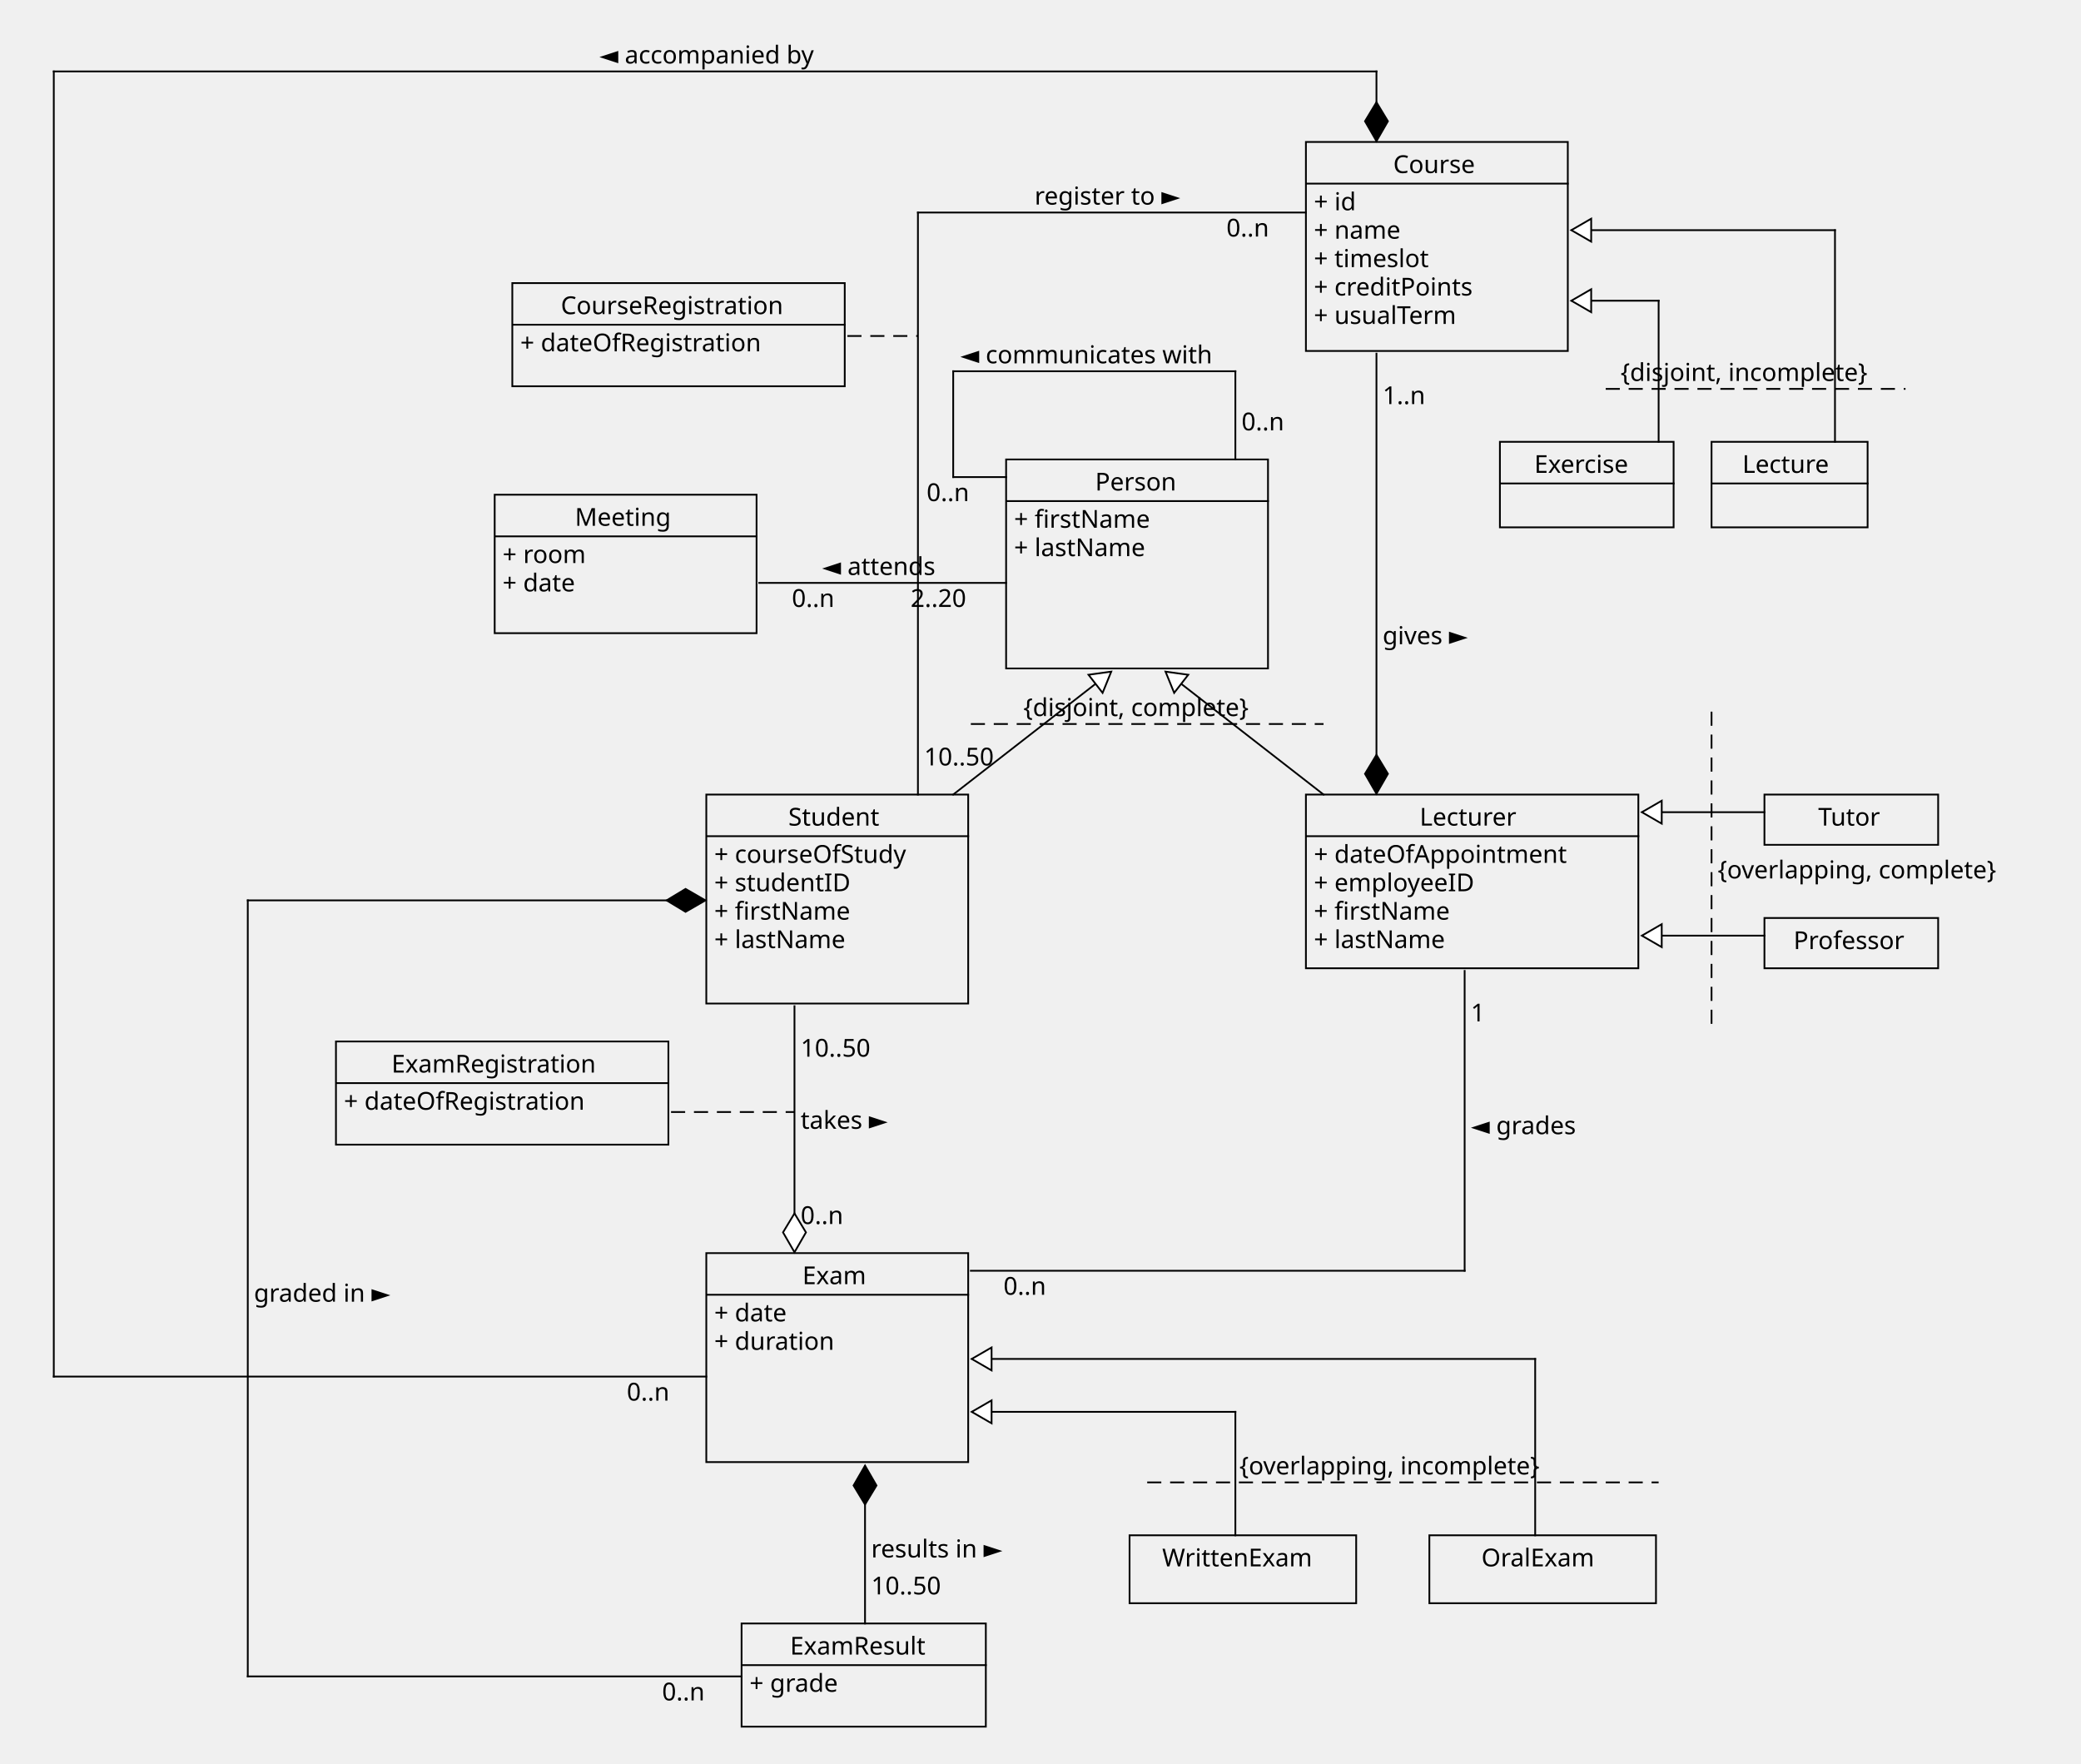
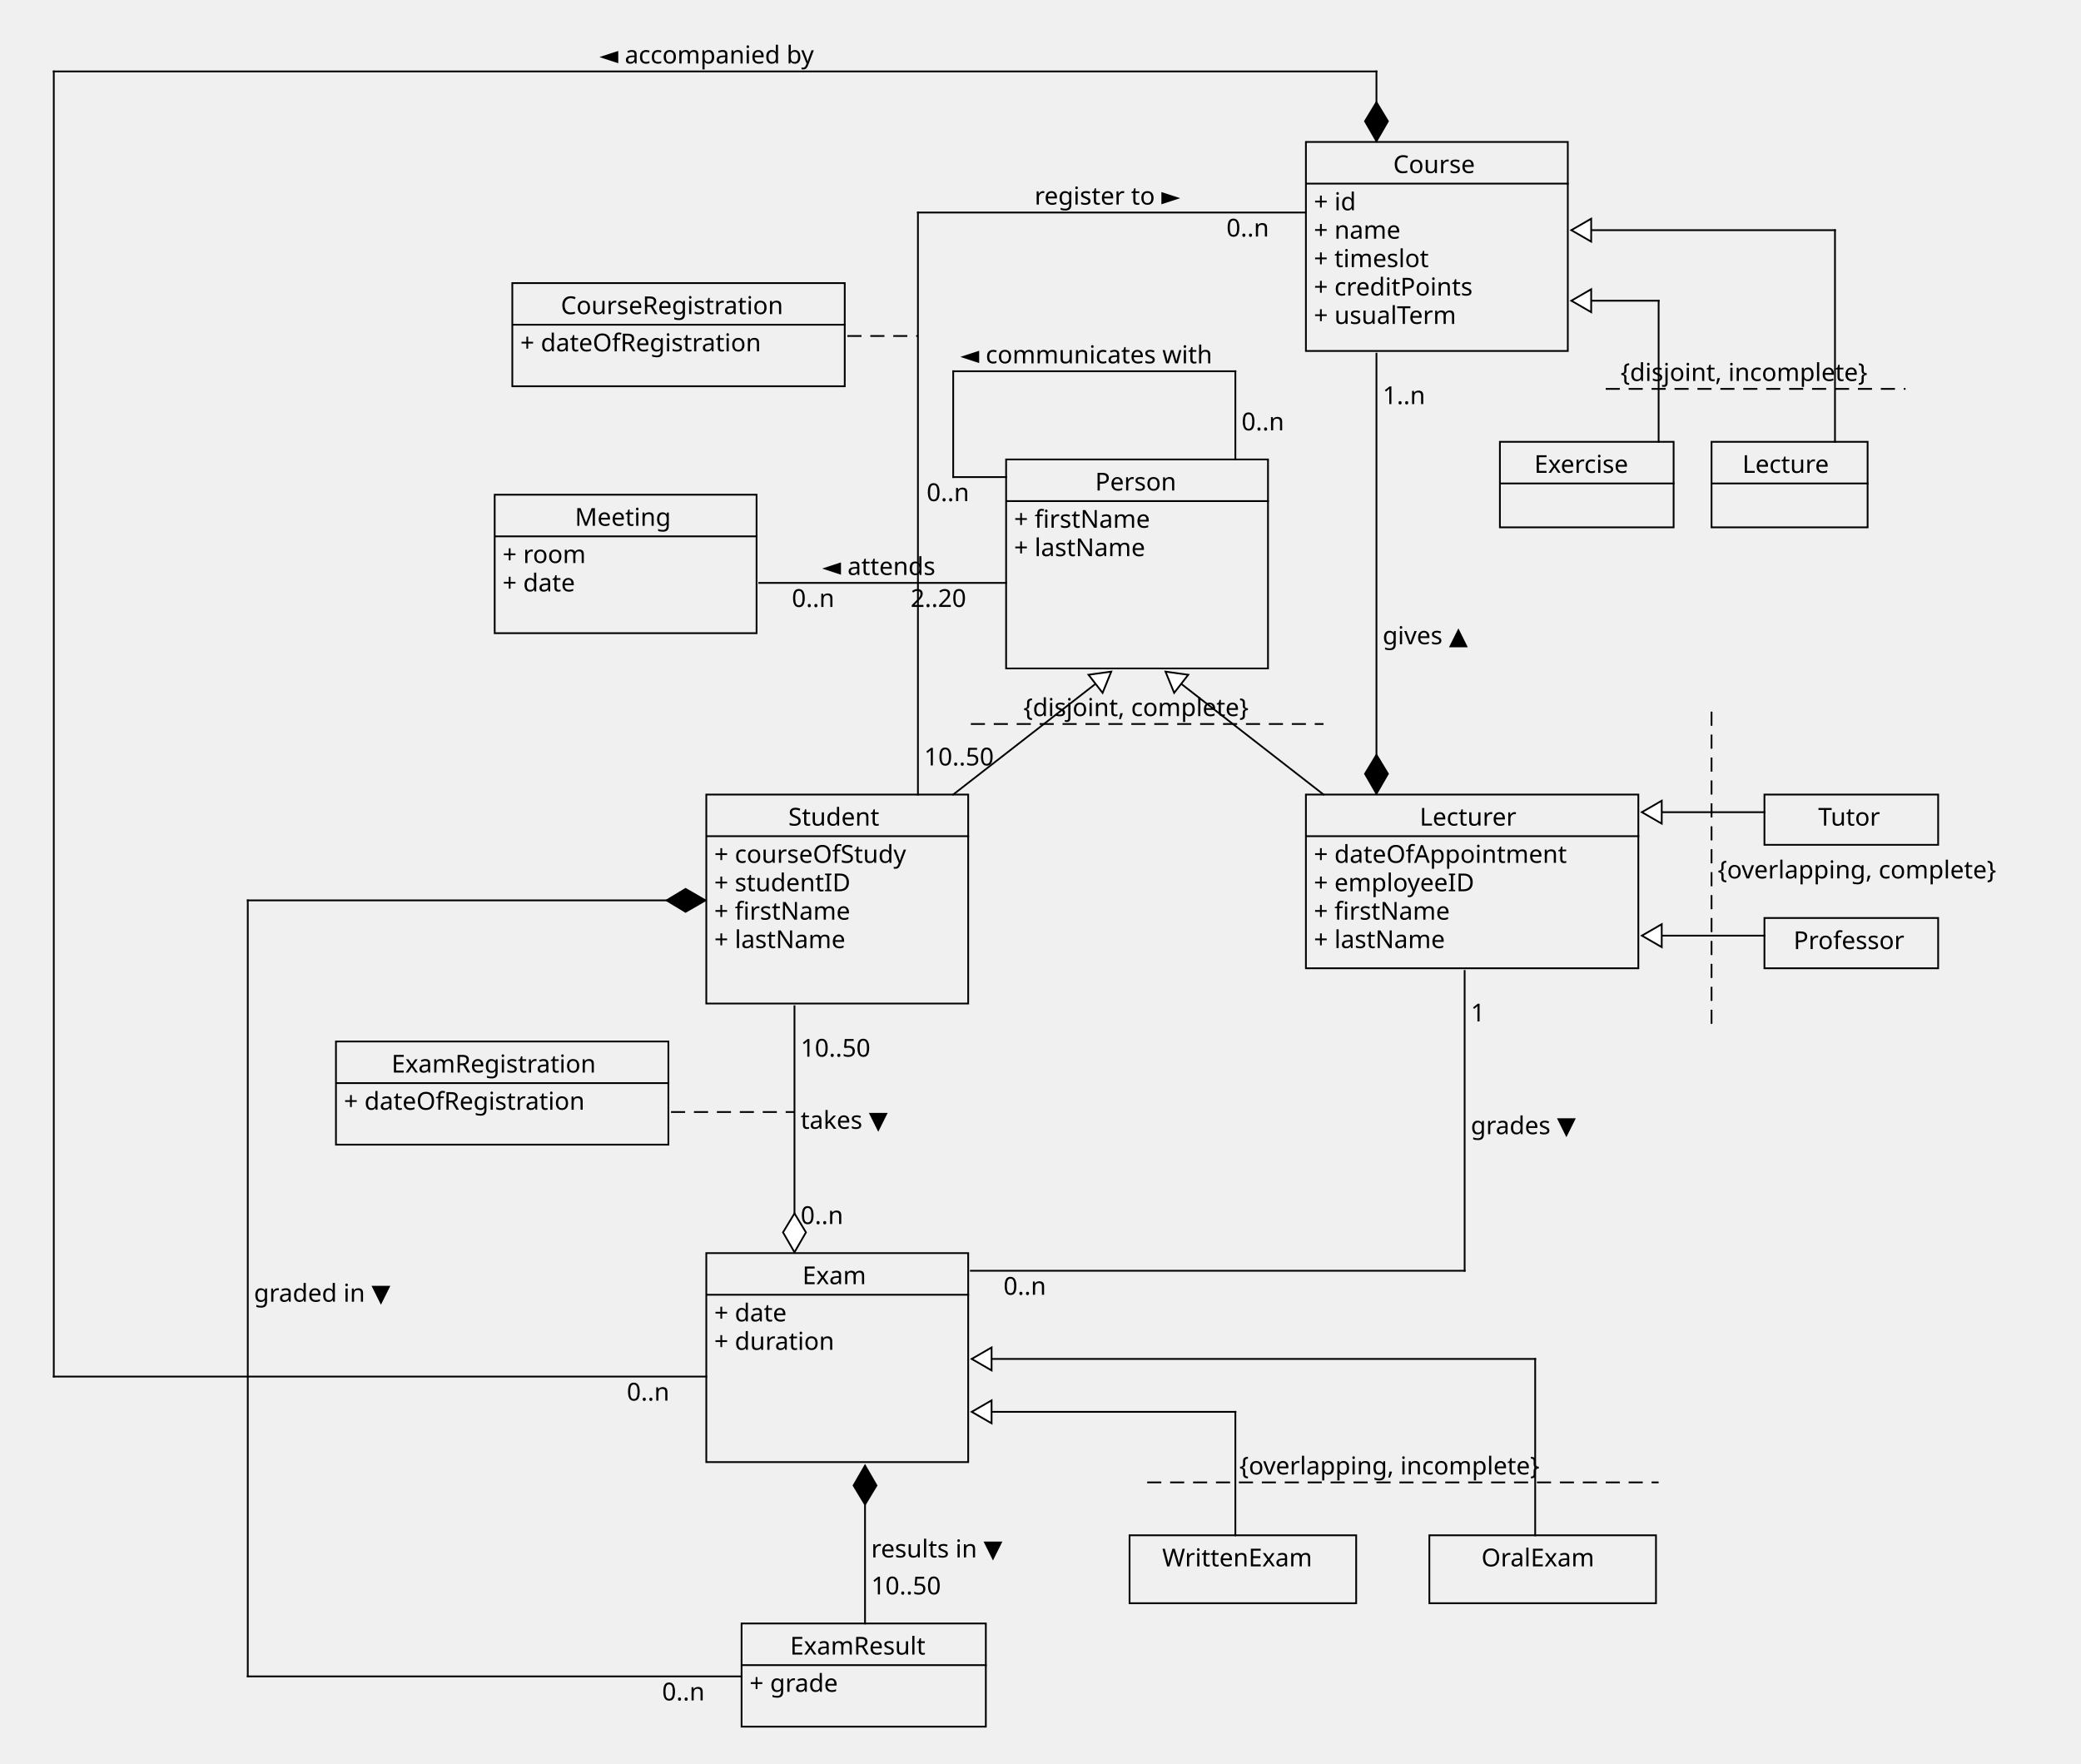
<svg xmlns="http://www.w3.org/2000/svg" fill-opacity="1" color-rendering="auto" color-interpolation="auto" text-rendering="auto" stroke="black" stroke-linecap="square" width="1180" stroke-miterlimit="10" shape-rendering="auto" stroke-opacity="1" fill="black" stroke-dasharray="none" font-weight="normal" stroke-width="1" viewBox="100 -10 1180 1000" height="1000" font-family="'Dialog'" font-style="normal" stroke-linejoin="miter" font-size="12px" stroke-dashoffset="0" image-rendering="auto">
  <defs id="genericDefs" />
  <g>
    <defs id="defs1">
      <clipPath clipPathUnits="userSpaceOnUse" id="clipPath1">
        <path d="M0 0 L2147483647 0 L2147483647 2147483647 L0 2147483647 L0 0 Z" />
      </clipPath>
      <clipPath clipPathUnits="userSpaceOnUse" id="clipPath2">
        <path d="M0 0 L0 80 L150 80 L150 0 Z" />
      </clipPath>
      <clipPath clipPathUnits="userSpaceOnUse" id="clipPath3">
        <path d="M0 0 L0 40 L130 40 L130 0 Z" />
      </clipPath>
      <clipPath clipPathUnits="userSpaceOnUse" id="clipPath4">
        <path d="M0 0 L0 30 L100 30 L100 0 Z" />
      </clipPath>
      <clipPath clipPathUnits="userSpaceOnUse" id="clipPath5">
        <path d="M0 0 L0 120 L150 120 L150 0 Z" />
      </clipPath>
      <clipPath clipPathUnits="userSpaceOnUse" id="clipPath6">
        <path d="M0 0 L0 50 L100 50 L100 0 Z" />
      </clipPath>
      <clipPath clipPathUnits="userSpaceOnUse" id="clipPath7">
        <path d="M0 0 L0 50 L90 50 L90 0 Z" />
      </clipPath>
      <clipPath clipPathUnits="userSpaceOnUse" id="clipPath8">
        <path d="M0 0 L0 60 L190 60 L190 0 Z" />
      </clipPath>
      <clipPath clipPathUnits="userSpaceOnUse" id="clipPath9">
        <path d="M0 0 L0 60 L140 60 L140 0 Z" />
      </clipPath>
      <clipPath clipPathUnits="userSpaceOnUse" id="clipPath10">
        <path d="M0 0 L0 100 L190 100 L190 0 Z" />
      </clipPath>
      <clipPath clipPathUnits="userSpaceOnUse" id="clipPath11">
        <path d="M0 0 L0 50 L170 50 L170 0 Z" />
      </clipPath>
      <clipPath clipPathUnits="userSpaceOnUse" id="clipPath12">
        <path d="M0 0 L0 40 L320 40 L320 0 Z" />
      </clipPath>
      <clipPath clipPathUnits="userSpaceOnUse" id="clipPath13">
        <path d="M0 0 L0 130 L350 130 L350 0 Z" />
      </clipPath>
      <clipPath clipPathUnits="userSpaceOnUse" id="clipPath14">
        <path d="M0 0 L0 100 L180 100 L180 0 Z" />
      </clipPath>
      <clipPath clipPathUnits="userSpaceOnUse" id="clipPath15">
        <path d="M0 0 L0 210 L200 210 L200 0 Z" />
      </clipPath>
      <clipPath clipPathUnits="userSpaceOnUse" id="clipPath16">
        <path d="M0 0 L0 40 L230 40 L230 0 Z" />
      </clipPath>
      <clipPath clipPathUnits="userSpaceOnUse" id="clipPath17">
        <path d="M0 0 L0 40 L200 40 L200 0 Z" />
      </clipPath>
      <clipPath clipPathUnits="userSpaceOnUse" id="clipPath18">
        <path d="M0 0 L0 150 L180 150 L180 0 Z" />
      </clipPath>
      <clipPath clipPathUnits="userSpaceOnUse" id="clipPath19">
        <path d="M0 0 L0 110 L80 110 L80 0 Z" />
      </clipPath>
      <clipPath clipPathUnits="userSpaceOnUse" id="clipPath20">
        <path d="M0 0 L0 100 L120 100 L120 0 Z" />
      </clipPath>
      <clipPath clipPathUnits="userSpaceOnUse" id="clipPath21">
        <path d="M0 0 L0 790 L780 790 L780 0 Z" />
      </clipPath>
      <clipPath clipPathUnits="userSpaceOnUse" id="clipPath22">
        <path d="M0 0 L0 30 L70 30 L70 0 Z" />
      </clipPath>
      <clipPath clipPathUnits="userSpaceOnUse" id="clipPath23">
        <path d="M0 0 L0 370 L250 370 L250 0 Z" />
      </clipPath>
      <clipPath clipPathUnits="userSpaceOnUse" id="clipPath24">
        <path d="M0 0 L0 280 L80 280 L80 0 Z" />
      </clipPath>
      <clipPath clipPathUnits="userSpaceOnUse" id="clipPath25">
        <path d="M0 0 L0 480 L310 480 L310 0 Z" />
      </clipPath>
      <clipPath clipPathUnits="userSpaceOnUse" id="clipPath26">
        <path d="M0 0 L0 120 L110 120 L110 0 Z" />
      </clipPath>
      <clipPath clipPathUnits="userSpaceOnUse" id="clipPath27">
        <path d="M0 0 L0 210 L370 210 L370 0 Z" />
      </clipPath>
      <clipPath clipPathUnits="userSpaceOnUse" id="clipPath28">
        <path d="M0 0 L0 170 L80 170 L80 0 Z" />
      </clipPath>
      <clipPath clipPathUnits="userSpaceOnUse" id="clipPath29">
        <path d="M0 0 L0 110 L220 110 L220 0 Z" />
      </clipPath>
    </defs>
    <g fill="rgb(255,255,255)" fill-opacity="0" transform="translate(380,270)" stroke-opacity="0" stroke="rgb(255,255,255)">
      <rect x="0.5" width="148.5" height="78.5" y="0.5" clip-path="url(#clipPath2)" stroke="none" />
    </g>
    <g transform="translate(380,270)">
      <rect fill="none" x="0.5" width="148.5" height="78.5" y="0.5" clip-path="url(#clipPath2)" />
      <text x="46" font-size="14px" y="18.109" clip-path="url(#clipPath2)" font-family="sans-serif" stroke="none" xml:space="preserve">Meeting</text>
      <path fill="none" d="M1 24.109 L149 24.109" clip-path="url(#clipPath2)" />
      <text x="5" font-size="14px" y="39.219" clip-path="url(#clipPath2)" font-family="sans-serif" stroke="none" xml:space="preserve">+ room</text>
      <text x="5" font-size="14px" y="55.328" clip-path="url(#clipPath2)" font-family="sans-serif" stroke="none" xml:space="preserve">+ date</text>
    </g>
    <g fill="rgb(255,255,255)" fill-opacity="0" transform="translate(910,860)" stroke-opacity="0" stroke="rgb(255,255,255)">
      <rect x="0.5" width="128.5" height="38.5" y="0.5" clip-path="url(#clipPath3)" stroke="none" />
    </g>
    <g transform="translate(910,860)">
      <rect fill="none" x="0.5" width="128.5" height="38.5" y="0.5" clip-path="url(#clipPath3)" />
      <text x="30" font-size="14px" y="18.109" clip-path="url(#clipPath3)" font-family="sans-serif" stroke="none" xml:space="preserve">OralExam</text>
    </g>
    <g fill="rgb(255,255,255)" fill-opacity="0" transform="translate(740,860)" stroke-opacity="0" stroke="rgb(255,255,255)">
      <rect x="0.5" width="128.5" height="38.5" y="0.5" clip-path="url(#clipPath3)" stroke="none" />
    </g>
    <g transform="translate(740,860)">
      <rect fill="none" x="0.5" width="128.5" height="38.5" y="0.5" clip-path="url(#clipPath3)" />
      <text x="19" font-size="14px" y="18.109" clip-path="url(#clipPath3)" font-family="sans-serif" stroke="none" xml:space="preserve">WrittenExam</text>
    </g>
    <g fill="rgb(255,255,255)" fill-opacity="0" transform="translate(1100,510)" stroke-opacity="0" stroke="rgb(255,255,255)">
      <rect x="0.5" width="98.5" height="28.5" y="0.5" clip-path="url(#clipPath4)" stroke="none" />
    </g>
    <g transform="translate(1100,510)">
      <rect fill="none" x="0.5" width="98.5" height="28.5" y="0.5" clip-path="url(#clipPath4)" />
      <text x="17" font-size="14px" y="18.109" clip-path="url(#clipPath4)" font-family="sans-serif" stroke="none" xml:space="preserve">Professor</text>
    </g>
    <g fill="rgb(255,255,255)" fill-opacity="0" transform="translate(1100,440)" stroke-opacity="0" stroke="rgb(255,255,255)">
      <rect x="0.5" width="98.5" height="28.5" y="0.5" clip-path="url(#clipPath4)" stroke="none" />
    </g>
    <g transform="translate(1100,440)">
      <rect fill="none" x="0.5" width="98.5" height="28.5" y="0.5" clip-path="url(#clipPath4)" />
      <text x="31" font-size="14px" y="18.109" clip-path="url(#clipPath4)" font-family="sans-serif" stroke="none" xml:space="preserve">Tutor</text>
    </g>
    <g fill="rgb(255,255,255)" fill-opacity="0" transform="translate(670,250)" stroke-opacity="0" stroke="rgb(255,255,255)">
      <rect x="0.5" width="148.5" height="118.5" y="0.5" clip-path="url(#clipPath5)" stroke="none" />
    </g>
    <g transform="translate(670,250)">
      <rect fill="none" x="0.5" width="148.5" height="118.5" y="0.5" clip-path="url(#clipPath5)" />
      <text x="51" font-size="14px" y="18.109" clip-path="url(#clipPath5)" font-family="sans-serif" stroke="none" xml:space="preserve">Person</text>
      <path fill="none" d="M1 24.109 L149 24.109" clip-path="url(#clipPath5)" />
      <text x="5" font-size="14px" y="39.219" clip-path="url(#clipPath5)" font-family="sans-serif" stroke="none" xml:space="preserve">+ firstName</text>
      <text x="5" font-size="14px" y="55.328" clip-path="url(#clipPath5)" font-family="sans-serif" stroke="none" xml:space="preserve">+ lastName</text>
    </g>
    <g fill="rgb(255,255,255)" fill-opacity="0" transform="translate(950,240)" stroke-opacity="0" stroke="rgb(255,255,255)">
      <rect x="0.5" width="98.5" height="48.5" y="0.5" clip-path="url(#clipPath6)" stroke="none" />
    </g>
    <g transform="translate(950,240)">
      <rect fill="none" x="0.5" width="98.5" height="48.5" y="0.5" clip-path="url(#clipPath6)" />
      <text x="20" font-size="14px" y="18.109" clip-path="url(#clipPath6)" font-family="sans-serif" stroke="none" xml:space="preserve">Exercise</text>
      <path fill="none" d="M1 24.109 L99 24.109" clip-path="url(#clipPath6)" />
    </g>
    <g fill="rgb(255,255,255)" fill-opacity="0" transform="translate(1070,240)" stroke-opacity="0" stroke="rgb(255,255,255)">
      <rect x="0.5" width="88.5" height="48.5" y="0.5" clip-path="url(#clipPath7)" stroke="none" />
    </g>
    <g transform="translate(1070,240)">
      <rect fill="none" x="0.5" width="88.5" height="48.5" y="0.5" clip-path="url(#clipPath7)" />
      <text x="18" font-size="14px" y="18.109" clip-path="url(#clipPath7)" font-family="sans-serif" stroke="none" xml:space="preserve">Lecture</text>
      <path fill="none" d="M1 24.109 L89 24.109" clip-path="url(#clipPath7)" />
    </g>
    <g fill="rgb(255,255,255)" fill-opacity="0" transform="translate(390,150)" stroke-opacity="0" stroke="rgb(255,255,255)">
      <rect x="0.5" width="188.5" height="58.5" y="0.5" clip-path="url(#clipPath8)" stroke="none" />
    </g>
    <g transform="translate(390,150)">
      <rect fill="none" x="0.5" width="188.5" height="58.5" y="0.5" clip-path="url(#clipPath8)" />
      <text x="28" font-size="14px" y="18.109" clip-path="url(#clipPath8)" font-family="sans-serif" stroke="none" xml:space="preserve">CourseRegistration</text>
      <path fill="none" d="M1 24.109 L189 24.109" clip-path="url(#clipPath8)" />
      <text x="5" font-size="14px" y="39.219" clip-path="url(#clipPath8)" font-family="sans-serif" stroke="none" xml:space="preserve">+ dateOfRegistration</text>
    </g>
    <g fill="rgb(255,255,255)" fill-opacity="0" transform="translate(840,70)" stroke-opacity="0" stroke="rgb(255,255,255)">
      <rect x="0.5" width="148.5" height="118.5" y="0.5" clip-path="url(#clipPath5)" stroke="none" />
    </g>
    <g transform="translate(840,70)">
      <rect fill="none" x="0.5" width="148.5" height="118.5" y="0.5" clip-path="url(#clipPath5)" />
      <text x="50" font-size="14px" y="18.109" clip-path="url(#clipPath5)" font-family="sans-serif" stroke="none" xml:space="preserve">Course</text>
      <path fill="none" d="M1 24.109 L149 24.109" clip-path="url(#clipPath5)" />
      <text x="5" font-size="14px" y="39.219" clip-path="url(#clipPath5)" font-family="sans-serif" stroke="none" xml:space="preserve">+ id</text>
      <text x="5" font-size="14px" y="55.328" clip-path="url(#clipPath5)" font-family="sans-serif" stroke="none" xml:space="preserve">+ name</text>
      <text x="5" font-size="14px" y="71.438" clip-path="url(#clipPath5)" font-family="sans-serif" stroke="none" xml:space="preserve">+ timeslot</text>
      <text x="5" font-size="14px" y="87.547" clip-path="url(#clipPath5)" font-family="sans-serif" stroke="none" xml:space="preserve">+ creditPoints</text>
      <text x="5" font-size="14px" y="103.656" clip-path="url(#clipPath5)" font-family="sans-serif" stroke="none" xml:space="preserve">+ usualTerm</text>
    </g>
    <g fill="rgb(255,255,255)" fill-opacity="0" transform="translate(520,910)" stroke-opacity="0" stroke="rgb(255,255,255)">
      <rect x="0.5" width="138.5" height="58.5" y="0.5" clip-path="url(#clipPath9)" stroke="none" />
    </g>
    <g transform="translate(520,910)">
      <rect fill="none" x="0.5" width="138.5" height="58.5" y="0.5" clip-path="url(#clipPath9)" />
      <text x="28" font-size="14px" y="18.109" clip-path="url(#clipPath9)" font-family="sans-serif" stroke="none" xml:space="preserve">ExamResult</text>
      <path fill="none" d="M1 24.109 L139 24.109" clip-path="url(#clipPath9)" />
      <text x="5" font-size="14px" y="39.219" clip-path="url(#clipPath9)" font-family="sans-serif" stroke="none" xml:space="preserve">+ grade</text>
    </g>
    <g fill="rgb(255,255,255)" fill-opacity="0" transform="translate(290,580)" stroke-opacity="0" stroke="rgb(255,255,255)">
      <rect x="0.5" width="188.5" height="58.5" y="0.5" clip-path="url(#clipPath8)" stroke="none" />
    </g>
    <g transform="translate(290,580)">
      <rect fill="none" x="0.5" width="188.5" height="58.5" y="0.5" clip-path="url(#clipPath8)" />
      <text x="32" font-size="14px" y="18.109" clip-path="url(#clipPath8)" font-family="sans-serif" stroke="none" xml:space="preserve">ExamRegistration</text>
      <path fill="none" d="M1 24.109 L189 24.109" clip-path="url(#clipPath8)" />
      <text x="5" font-size="14px" y="39.219" clip-path="url(#clipPath8)" font-family="sans-serif" stroke="none" xml:space="preserve">+ dateOfRegistration</text>
    </g>
    <g fill="rgb(255,255,255)" fill-opacity="0" transform="translate(500,700)" stroke-opacity="0" stroke="rgb(255,255,255)">
      <rect x="0.5" width="148.5" height="118.5" y="0.5" clip-path="url(#clipPath5)" stroke="none" />
    </g>
    <g transform="translate(500,700)">
      <rect fill="none" x="0.5" width="148.5" height="118.5" y="0.5" clip-path="url(#clipPath5)" />
      <text x="55" font-size="14px" y="18.109" clip-path="url(#clipPath5)" font-family="sans-serif" stroke="none" xml:space="preserve">Exam</text>
      <path fill="none" d="M1 24.109 L149 24.109" clip-path="url(#clipPath5)" />
      <text x="5" font-size="14px" y="39.219" clip-path="url(#clipPath5)" font-family="sans-serif" stroke="none" xml:space="preserve">+ date</text>
      <text x="5" font-size="14px" y="55.328" clip-path="url(#clipPath5)" font-family="sans-serif" stroke="none" xml:space="preserve">+ duration</text>
    </g>
    <g fill="rgb(255,255,255)" fill-opacity="0" transform="translate(840,440)" stroke-opacity="0" stroke="rgb(255,255,255)">
      <rect x="0.5" width="188.5" height="98.5" y="0.5" clip-path="url(#clipPath10)" stroke="none" />
    </g>
    <g transform="translate(840,440)">
      <rect fill="none" x="0.5" width="188.5" height="98.5" y="0.5" clip-path="url(#clipPath10)" />
      <text x="65" font-size="14px" y="18.109" clip-path="url(#clipPath10)" font-family="sans-serif" stroke="none" xml:space="preserve">Lecturer</text>
      <path fill="none" d="M1 24.109 L189 24.109" clip-path="url(#clipPath10)" />
      <text x="5" font-size="14px" y="39.219" clip-path="url(#clipPath10)" font-family="sans-serif" stroke="none" xml:space="preserve">+ dateOfAppointment</text>
      <text x="5" font-size="14px" y="55.328" clip-path="url(#clipPath10)" font-family="sans-serif" stroke="none" xml:space="preserve">+ employeeID</text>
      <text x="5" font-size="14px" y="71.438" clip-path="url(#clipPath10)" font-family="sans-serif" stroke="none" xml:space="preserve">+ firstName</text>
      <text x="5" font-size="14px" y="87.547" clip-path="url(#clipPath10)" font-family="sans-serif" stroke="none" xml:space="preserve">+ lastName</text>
    </g>
    <g fill="rgb(255,255,255)" fill-opacity="0" transform="translate(500,440)" stroke-opacity="0" stroke="rgb(255,255,255)">
      <rect x="0.5" width="148.5" height="118.5" y="0.5" clip-path="url(#clipPath5)" stroke="none" />
    </g>
    <g transform="translate(500,440)">
      <rect fill="none" x="0.5" width="148.5" height="118.5" y="0.5" clip-path="url(#clipPath5)" />
      <text x="47" font-size="14px" y="18.109" clip-path="url(#clipPath5)" font-family="sans-serif" stroke="none" xml:space="preserve">Student</text>
      <path fill="none" d="M1 24.109 L149 24.109" clip-path="url(#clipPath5)" />
      <text x="5" font-size="14px" y="39.219" clip-path="url(#clipPath5)" font-family="sans-serif" stroke="none" xml:space="preserve">+ courseOfStudy</text>
      <text x="5" font-size="14px" y="55.328" clip-path="url(#clipPath5)" font-family="sans-serif" stroke="none" xml:space="preserve">+ studentID</text>
      <text x="5" font-size="14px" y="71.438" clip-path="url(#clipPath5)" font-family="sans-serif" stroke="none" xml:space="preserve">+ firstName</text>
      <text x="5" font-size="14px" y="87.547" clip-path="url(#clipPath5)" font-family="sans-serif" stroke="none" xml:space="preserve">+ lastName</text>
    </g>
    <g transform="translate(520,300)">
      <path fill="none" d="M150.5 20.5 L10.5 20.5" clip-path="url(#clipPath11)" />
      <text x="46.145" font-size="14px" y="16" clip-path="url(#clipPath11)" font-family="sans-serif" stroke="none" xml:space="preserve">◄ attends</text>
      <text x="96.332" font-size="14px" y="34.109" clip-path="url(#clipPath11)" font-family="sans-serif" stroke="none" xml:space="preserve">2..20</text>
      <text x="29" font-size="14px" y="34.109" clip-path="url(#clipPath11)" font-family="sans-serif" stroke="none" xml:space="preserve">0..n</text>
    </g>
    <g stroke-dasharray="8,5" stroke-miterlimit="5" transform="translate(740,810)" stroke-linecap="butt">
      <path fill="none" d="M10.5 20.5 L300.5 20.5" clip-path="url(#clipPath12)" />
      <text x="62.76" font-size="14px" y="16" clip-path="url(#clipPath12)" font-family="sans-serif" stroke="none" xml:space="preserve">{overlapping, incomplete}</text>
    </g>
    <g transform="translate(640,750)">
      <path fill="none" d="M11.5 10.5 L330.5 10.5" clip-path="url(#clipPath13)" />
      <path fill="none" d="M330.5 10.5 L330.5 110.5" clip-path="url(#clipPath13)" />
      <path fill="white" d="M22.258 17 L11 10.5 L22.258 4 Z" clip-path="url(#clipPath13)" stroke="none" />
      <path fill="none" d="M22.258 17 L11 10.5 L22.258 4 Z" clip-path="url(#clipPath13)" />
    </g>
    <g transform="translate(640,780)">
      <path fill="none" d="M11.5 10.5 L160.5 10.5" clip-path="url(#clipPath14)" />
      <path fill="none" d="M160.5 10.5 L160.5 80.5" clip-path="url(#clipPath14)" />
      <path fill="white" d="M22.258 17 L11 10.5 L22.258 4 Z" clip-path="url(#clipPath14)" stroke="none" />
      <path fill="none" d="M22.258 17 L11 10.5 L22.258 4 Z" clip-path="url(#clipPath14)" />
    </g>
    <g transform="translate(1020,510)">
      <path fill="none" d="M11.5 10.5 L80.5 10.5" clip-path="url(#clipPath4)" />
      <path fill="white" d="M22.258 17 L11 10.5 L22.258 4 Z" clip-path="url(#clipPath4)" stroke="none" />
      <path fill="none" d="M22.258 17 L11 10.5 L22.258 4 Z" clip-path="url(#clipPath4)" />
    </g>
    <g transform="translate(1020,440)">
      <path fill="none" d="M11.5 10.5 L80.5 10.5" clip-path="url(#clipPath4)" />
      <path fill="white" d="M22.258 17 L11 10.5 L22.258 4 Z" clip-path="url(#clipPath4)" stroke="none" />
      <path fill="none" d="M22.258 17 L11 10.5 L22.258 4 Z" clip-path="url(#clipPath4)" />
    </g>
    <g stroke-dasharray="8,5" stroke-miterlimit="5" transform="translate(1060,380)" stroke-linecap="butt">
      <path fill="none" d="M10.5 190.5 L10.5 10.5" clip-path="url(#clipPath15)" />
      <text x="14" font-size="14px" y="108.055" clip-path="url(#clipPath15)" font-family="sans-serif" stroke="none" xml:space="preserve">{overlapping, complete}</text>
    </g>
    <g stroke-dasharray="8,5" stroke-miterlimit="5" transform="translate(640,380)" stroke-linecap="butt">
      <path fill="none" d="M10.5 20.5 L210.5 20.5" clip-path="url(#clipPath16)" />
      <text x="40.308" font-size="14px" y="16" clip-path="url(#clipPath16)" font-family="sans-serif" stroke="none" xml:space="preserve">{disjoint, complete}</text>
    </g>
    <g stroke-dasharray="8,5" stroke-miterlimit="5" transform="translate(1000,190)" stroke-linecap="butt">
      <path fill="none" d="M10.5 20.5 L180.5 20.5" clip-path="url(#clipPath17)" />
      <text x="18.927" font-size="14px" y="16" clip-path="url(#clipPath17)" font-family="sans-serif" stroke="none" xml:space="preserve">{disjoint, incomplete}</text>
    </g>
    <g transform="translate(980,110)">
      <path fill="none" d="M11.5 10.5 L160.5 10.5" clip-path="url(#clipPath18)" />
      <path fill="none" d="M160.5 10.5 L160.5 130.5" clip-path="url(#clipPath18)" />
      <path fill="white" d="M22.258 17 L11 10.5 L22.258 4 Z" clip-path="url(#clipPath18)" stroke="none" />
      <path fill="none" d="M22.258 17 L11 10.5 L22.258 4 Z" clip-path="url(#clipPath18)" />
    </g>
    <g transform="translate(980,150)">
      <path fill="none" d="M11.5 10.5 L60.5 10.5" clip-path="url(#clipPath19)" />
      <path fill="none" d="M60.5 10.5 L60.5 90.5" clip-path="url(#clipPath19)" />
      <path fill="white" d="M22.258 17 L11 10.5 L22.258 4 Z" clip-path="url(#clipPath19)" stroke="none" />
      <path fill="none" d="M22.258 17 L11 10.5 L22.258 4 Z" clip-path="url(#clipPath19)" />
    </g>
    <g transform="translate(750,360)">
      <path fill="none" d="M11.289 11.114 L100.5 80.5" clip-path="url(#clipPath20)" />
      <path fill="white" d="M15.791 22.85 L10.895 10.807 L23.772 12.588 Z" clip-path="url(#clipPath20)" stroke="none" />
      <path fill="none" d="M15.791 22.85 L10.895 10.807 L23.772 12.588 Z" clip-path="url(#clipPath20)" />
    </g>
    <g transform="translate(630,360)">
      <path fill="none" d="M99.711 11.114 L10.5 80.5" clip-path="url(#clipPath20)" />
      <path fill="white" d="M87.228 12.588 L100.105 10.807 L95.209 22.85 Z" clip-path="url(#clipPath20)" stroke="none" />
      <path fill="none" d="M87.228 12.588 L100.105 10.807 L95.209 22.85 Z" clip-path="url(#clipPath20)" />
    </g>
    <g transform="translate(120,10)">
      <path fill="none" d="M760.5 59.5 L760.5 20.5" clip-path="url(#clipPath21)" />
      <path fill="none" d="M760.5 20.5 L10.5 20.5" clip-path="url(#clipPath21)" />
      <path fill="none" d="M10.5 20.5 L10.5 760.5" clip-path="url(#clipPath21)" />
      <path fill="none" d="M10.5 760.5 L380.5 760.5" clip-path="url(#clipPath21)" />
      <path d="M767 48.742 L760.5 60 L754 48.742 L760.5 37.983 Z" clip-path="url(#clipPath21)" stroke="none" />
      <path fill="none" d="M767 48.742 L760.5 60 L754 48.742 L760.5 37.983 Z" clip-path="url(#clipPath21)" />
      <text x="319.856" font-size="14px" y="16" clip-path="url(#clipPath21)" font-family="sans-serif" stroke="none" xml:space="preserve">◄ accompanied by</text>
      <text x="335.427" font-size="14px" y="774.109" clip-path="url(#clipPath21)" font-family="sans-serif" stroke="none" xml:space="preserve">0..n</text>
    </g>
    <g stroke-dasharray="8,5" stroke-miterlimit="5" transform="translate(570,170)" stroke-linecap="butt">
      <path fill="none" d="M10.5 10.5 L50.5 10.5" clip-path="url(#clipPath22)" />
    </g>
    <g transform="translate(610,90)">
      <path fill="none" d="M230.5 20.5 L10.5 20.5" clip-path="url(#clipPath23)" />
      <path fill="none" d="M10.5 20.5 L10.5 350.5" clip-path="url(#clipPath23)" />
      <text x="76.647" font-size="14px" y="16" clip-path="url(#clipPath23)" font-family="sans-serif" stroke="none" xml:space="preserve">register to ►</text>
      <text x="185.427" font-size="14px" y="34.109" clip-path="url(#clipPath23)" font-family="sans-serif" stroke="none" xml:space="preserve">0..n</text>
      <text x="14" font-size="14px" y="334" clip-path="url(#clipPath23)" font-family="sans-serif" stroke="none" xml:space="preserve">10..50</text>
    </g>
    <g transform="translate(870,180)">
      <path fill="none" d="M10.5 259.5 L10.5 10.5" clip-path="url(#clipPath24)" />
      <path d="M17 248.742 L10.5 260 L4 248.742 L10.5 237.983 Z" clip-path="url(#clipPath24)" stroke="none" />
      <path fill="none" d="M17 248.742 L10.5 260 L4 248.742 L10.5 237.983 Z" clip-path="url(#clipPath24)" />
-       <text x="14" font-size="14px" y="175.273" clip-path="url(#clipPath24)" font-family="sans-serif" stroke="none" xml:space="preserve">gives ►</text>
+       <text x="14" font-size="14px" y="175.273" clip-path="url(#clipPath24)" font-family="sans-serif" stroke="none" xml:space="preserve">gives ▲</text>
      <text x="14" font-size="14px" y="39.109" clip-path="url(#clipPath24)" font-family="sans-serif" stroke="none" xml:space="preserve">1..n</text>
    </g>
    <g transform="translate(230,490)">
      <path fill="none" d="M269.5 10.5 L10.5 10.5" clip-path="url(#clipPath25)" />
      <path fill="none" d="M10.5 10.5 L10.5 450.5" clip-path="url(#clipPath25)" />
      <path fill="none" d="M10.5 450.5 L290.5 450.5" clip-path="url(#clipPath25)" />
      <path d="M258.742 4 L270 10.5 L258.742 17 L247.983 10.5 Z" clip-path="url(#clipPath25)" stroke="none" />
      <path fill="none" d="M258.742 4 L270 10.5 L258.742 17 L247.983 10.5 Z" clip-path="url(#clipPath25)" />
-       <text x="14" font-size="14px" y="238.055" clip-path="url(#clipPath25)" font-family="sans-serif" stroke="none" xml:space="preserve">graded in ►</text>
+       <text x="14" font-size="14px" y="238.055" clip-path="url(#clipPath25)" font-family="sans-serif" stroke="none" xml:space="preserve">graded in ▼</text>
      <text x="245.427" font-size="14px" y="464.109" clip-path="url(#clipPath25)" font-family="sans-serif" stroke="none" xml:space="preserve">0..n</text>
    </g>
    <g transform="translate(580,810)">
      <path fill="none" d="M10.5 11.5 L10.5 100.5" clip-path="url(#clipPath26)" />
      <path d="M4 22.258 L10.5 11 L17 22.258 L10.5 33.017 Z" clip-path="url(#clipPath26)" stroke="none" />
      <path fill="none" d="M4 22.258 L10.5 11 L17 22.258 L10.5 33.017 Z" clip-path="url(#clipPath26)" />
-       <text x="14" font-size="14px" y="63.055" clip-path="url(#clipPath26)" font-family="sans-serif" stroke="none" xml:space="preserve">results in ►</text>
+       <text x="14" font-size="14px" y="63.055" clip-path="url(#clipPath26)" font-family="sans-serif" stroke="none" xml:space="preserve">results in ▼</text>
      <text x="14" font-size="14px" y="84" clip-path="url(#clipPath26)" font-family="sans-serif" stroke="none" xml:space="preserve">10..50</text>
    </g>
    <g transform="translate(640,530)">
      <path fill="none" d="M290.5 10.5 L290.5 180.5" clip-path="url(#clipPath27)" />
      <path fill="none" d="M290.5 180.5 L10.5 180.5" clip-path="url(#clipPath27)" />
-       <text x="294" font-size="14px" y="103.055" clip-path="url(#clipPath27)" font-family="sans-serif" stroke="none" xml:space="preserve">◄ grades</text>
+       <text x="294" font-size="14px" y="103.055" clip-path="url(#clipPath27)" font-family="sans-serif" stroke="none" xml:space="preserve">grades ▼</text>
      <text x="294" font-size="14px" y="39.109" clip-path="url(#clipPath27)" font-family="sans-serif" stroke="none" xml:space="preserve">1</text>
      <text x="29" font-size="14px" y="194.109" clip-path="url(#clipPath27)" font-family="sans-serif" stroke="none" xml:space="preserve">0..n</text>
    </g>
    <g stroke-dasharray="8,5" stroke-miterlimit="5" transform="translate(470,610)" stroke-linecap="butt">
      <path fill="none" d="M10.5 10.5 L80.5 10.5" clip-path="url(#clipPath4)" />
    </g>
    <g transform="translate(540,550)">
      <path fill="none" d="M10.5 10.5 L10.5 149.5" clip-path="url(#clipPath28)" />
      <path fill="white" d="M4 138.742 L10.5 150 L17 138.742 L10.5 127.983 Z" clip-path="url(#clipPath28)" stroke="none" />
      <path fill="none" d="M4 138.742 L10.5 150 L17 138.742 L10.5 127.983 Z" clip-path="url(#clipPath28)" />
-       <text x="14" font-size="14px" y="80" clip-path="url(#clipPath28)" font-family="sans-serif" stroke="none" xml:space="preserve">takes ►</text>
+       <text x="14" font-size="14px" y="80" clip-path="url(#clipPath28)" font-family="sans-serif" stroke="none" xml:space="preserve">takes ▼</text>
      <text x="14" font-size="14px" y="39.109" clip-path="url(#clipPath28)" font-family="sans-serif" stroke="none" xml:space="preserve">10..50</text>
      <text x="14" font-size="14px" y="134" clip-path="url(#clipPath28)" font-family="sans-serif" stroke="none" xml:space="preserve">0..n</text>
    </g>
    <g transform="translate(620,180)">
      <path fill="none" d="M180.5 70.5 L180.5 20.5" clip-path="url(#clipPath29)" />
      <path fill="none" d="M180.5 20.5 L20.5 20.5" clip-path="url(#clipPath29)" />
      <path fill="none" d="M20.5 20.5 L20.5 80.5" clip-path="url(#clipPath29)" />
      <path fill="none" d="M20.5 80.5 L50.5 80.5" clip-path="url(#clipPath29)" />
      <text x="24.508" font-size="14px" y="16" clip-path="url(#clipPath29)" font-family="sans-serif" stroke="none" xml:space="preserve">◄ communicates with</text>
      <text x="184" font-size="14px" y="54" clip-path="url(#clipPath29)" font-family="sans-serif" stroke="none" xml:space="preserve">0..n</text>
      <text x="5.427" font-size="14px" y="94.109" clip-path="url(#clipPath29)" font-family="sans-serif" stroke="none" xml:space="preserve">0..n</text>
    </g>
  </g>
</svg>
